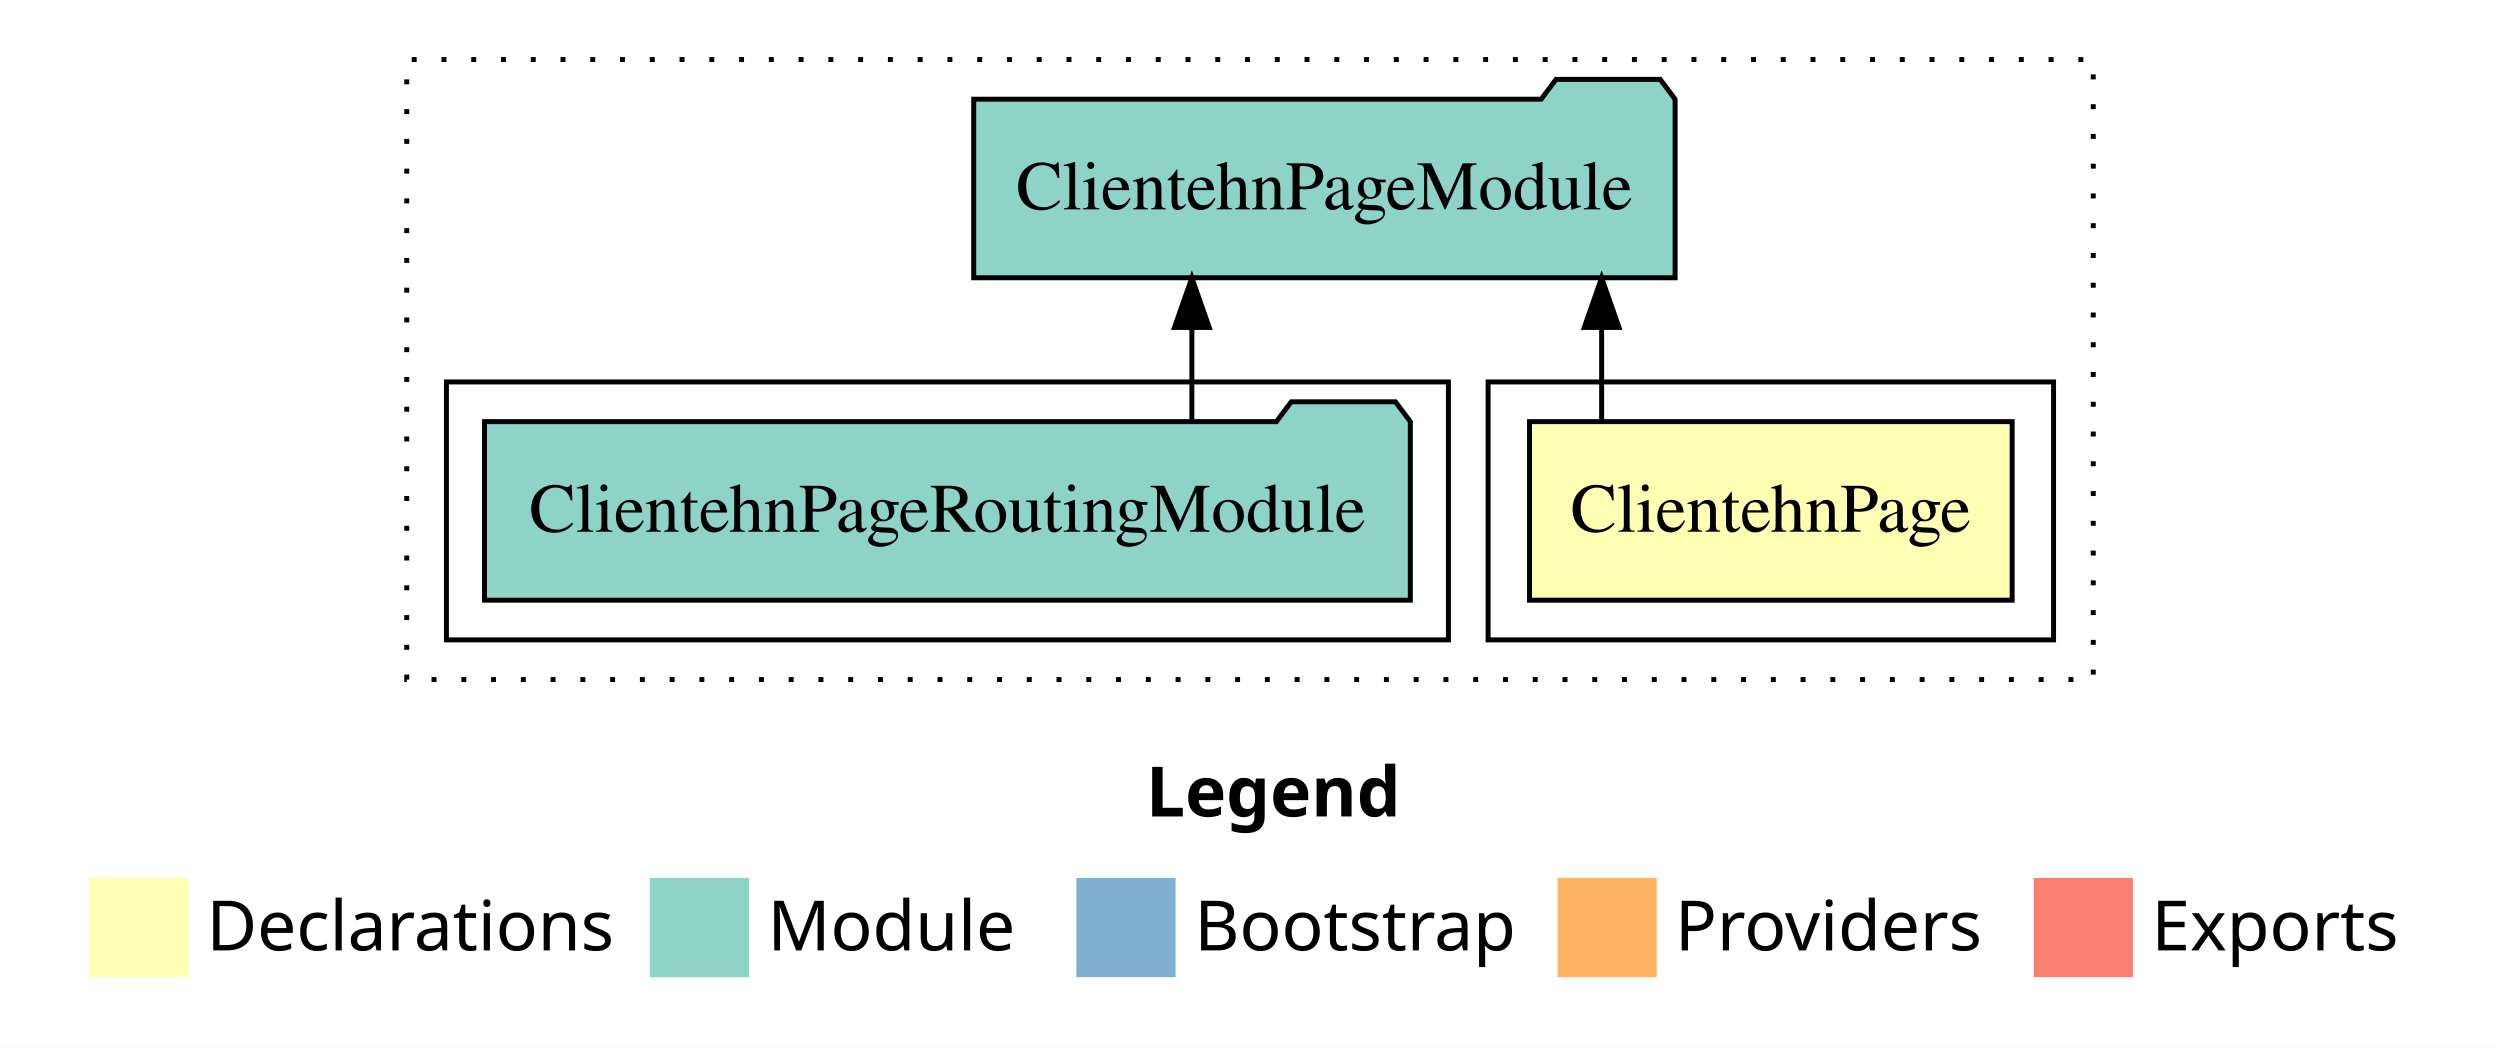
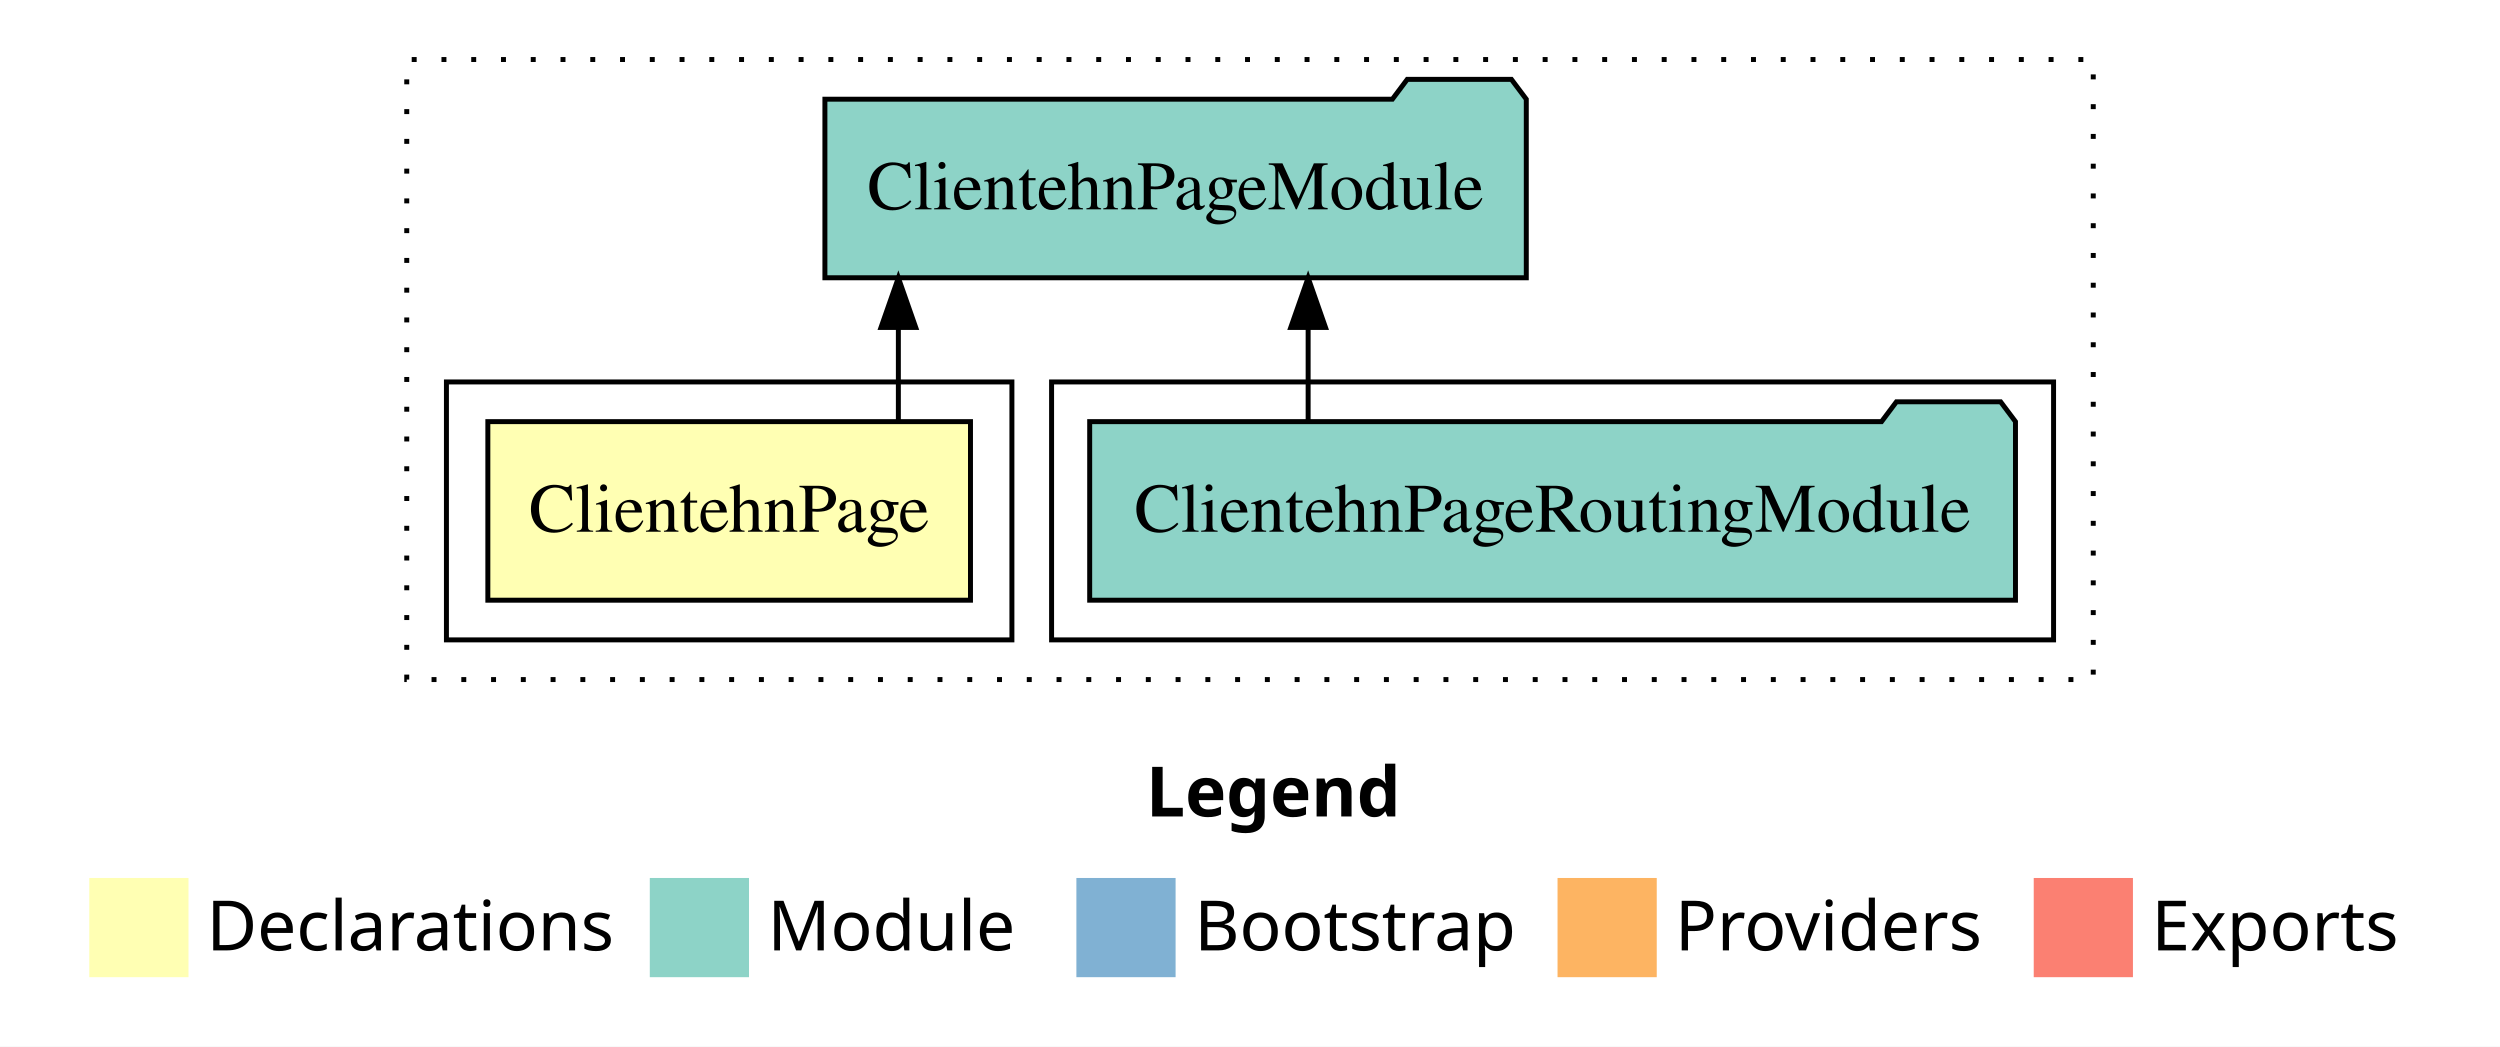
<svg xmlns="http://www.w3.org/2000/svg" width="504pt" height="211pt" viewBox="0.00 0.00 504.00 211.00">
  <g id="graph0" class="graph" transform="scale(1 1) rotate(0) translate(4 207)">
    <polygon fill="white" stroke="transparent" points="-4,4 -4,-207 500,-207 500,4 -4,4" />
    <text text-anchor="start" x="227.01" y="-42.4" font-family="Times-12" font-weight="bold" font-size="14.00">Legend</text>
    <polygon fill="#ffffb3" stroke="transparent" points="14,-10 14,-30 34,-30 34,-10 14,-10" />
    <text text-anchor="start" x="37.63" y="-15.4" font-family="Times-12" font-size="14.00">  Declarations</text>
    <polygon fill="#8dd3c7" stroke="transparent" points="127,-10 127,-30 147,-30 147,-10 127,-10" />
    <text text-anchor="start" x="150.73" y="-15.4" font-family="Times-12" font-size="14.00">  Module</text>
    <polygon fill="#80b1d3" stroke="transparent" points="213,-10 213,-30 233,-30 233,-10 213,-10" />
    <text text-anchor="start" x="236.78" y="-15.4" font-family="Times-12" font-size="14.00">  Bootstrap</text>
    <polygon fill="#fdb462" stroke="transparent" points="310,-10 310,-30 330,-30 330,-10 310,-10" />
    <text text-anchor="start" x="333.67" y="-15.4" font-family="Times-12" font-size="14.00">  Providers</text>
    <polygon fill="#fb8072" stroke="transparent" points="406,-10 406,-30 426,-30 426,-10 406,-10" />
    <text text-anchor="start" x="429.73" y="-15.4" font-family="Times-12" font-size="14.00">  Exports</text>
    <g id="clust1" class="cluster">
      <polygon fill="none" stroke="black" stroke-dasharray="1,5" points="78,-70 78,-195 418,-195 418,-70 78,-70" />
    </g>
+     <g id="clust4" class="cluster">
+       <polygon fill="none" stroke="black" points="208,-78 208,-130 410,-130 410,-78 208,-78" />
+     </g>
    <g id="clust2" class="cluster">
-       <polygon fill="none" stroke="black" points="296,-78 296,-130 410,-130 410,-78 296,-78" />
-     </g>
-     <g id="clust4" class="cluster">
-       <polygon fill="none" stroke="black" points="86,-78 86,-130 288,-130 288,-78 86,-78" />
+       <polygon fill="none" stroke="black" points="86,-78 86,-130 200,-130 200,-78 86,-78" />
    </g>
    <g id="node1" class="node">
-       <polygon fill="#ffffb3" stroke="black" points="401.65,-122 304.35,-122 304.35,-86 401.65,-86 401.65,-122" />
-       <text text-anchor="middle" x="353" y="-99.8" font-family="Times,serif" font-size="14.00">ClientehnPage</text>
+       <polygon fill="#ffffb3" stroke="black" points="191.65,-122 94.35,-122 94.35,-86 191.65,-86 191.65,-122" />
+       <text text-anchor="middle" x="143" y="-99.8" font-family="Times,serif" font-size="14.00">ClientehnPage</text>
    </g>
    <g id="node2" class="node">
-       <polygon fill="#8dd3c7" stroke="black" points="333.7,-187 330.7,-191 309.7,-191 306.7,-187 192.3,-187 192.3,-151 333.7,-151 333.7,-187" />
-       <text text-anchor="middle" x="263" y="-164.8" font-family="Times,serif" font-size="14.00">ClientehnPageModule</text>
+       <polygon fill="#8dd3c7" stroke="black" points="303.7,-187 300.7,-191 279.7,-191 276.7,-187 162.3,-187 162.3,-151 303.7,-151 303.7,-187" />
+       <text text-anchor="middle" x="233" y="-164.8" font-family="Times,serif" font-size="14.00">ClientehnPageModule</text>
    </g>
    <g id="edge1" class="edge">
-       <path fill="none" stroke="black" d="M318.89,-122.11C318.89,-122.11 318.89,-140.99 318.89,-140.99" />
-       <polygon fill="black" stroke="black" points="315.39,-140.99 318.89,-150.99 322.39,-140.99 315.39,-140.99" />
+       <path fill="none" stroke="black" d="M177.11,-122.11C177.11,-122.11 177.11,-140.99 177.11,-140.99" />
+       <polygon fill="black" stroke="black" points="173.61,-140.99 177.11,-150.99 180.61,-140.99 173.61,-140.99" />
    </g>
    <g id="node3" class="node">
-       <polygon fill="#8dd3c7" stroke="black" points="280.32,-122 277.32,-126 256.32,-126 253.32,-122 93.68,-122 93.68,-86 280.32,-86 280.32,-122" />
-       <text text-anchor="middle" x="187" y="-99.8" font-family="Times,serif" font-size="14.00">ClientehnPageRoutingModule</text>
+       <polygon fill="#8dd3c7" stroke="black" points="402.32,-122 399.32,-126 378.32,-126 375.32,-122 215.68,-122 215.68,-86 402.32,-86 402.32,-122" />
+       <text text-anchor="middle" x="309" y="-99.8" font-family="Times,serif" font-size="14.00">ClientehnPageRoutingModule</text>
    </g>
    <g id="edge2" class="edge">
-       <path fill="none" stroke="black" d="M236.28,-122.11C236.28,-122.11 236.28,-140.99 236.28,-140.99" />
-       <polygon fill="black" stroke="black" points="232.78,-140.99 236.28,-150.99 239.78,-140.99 232.78,-140.99" />
+       <path fill="none" stroke="black" d="M259.72,-122.11C259.72,-122.11 259.72,-140.99 259.72,-140.99" />
+       <polygon fill="black" stroke="black" points="256.22,-140.99 259.72,-150.99 263.22,-140.99 256.22,-140.99" />
    </g>
  </g>
</svg>
